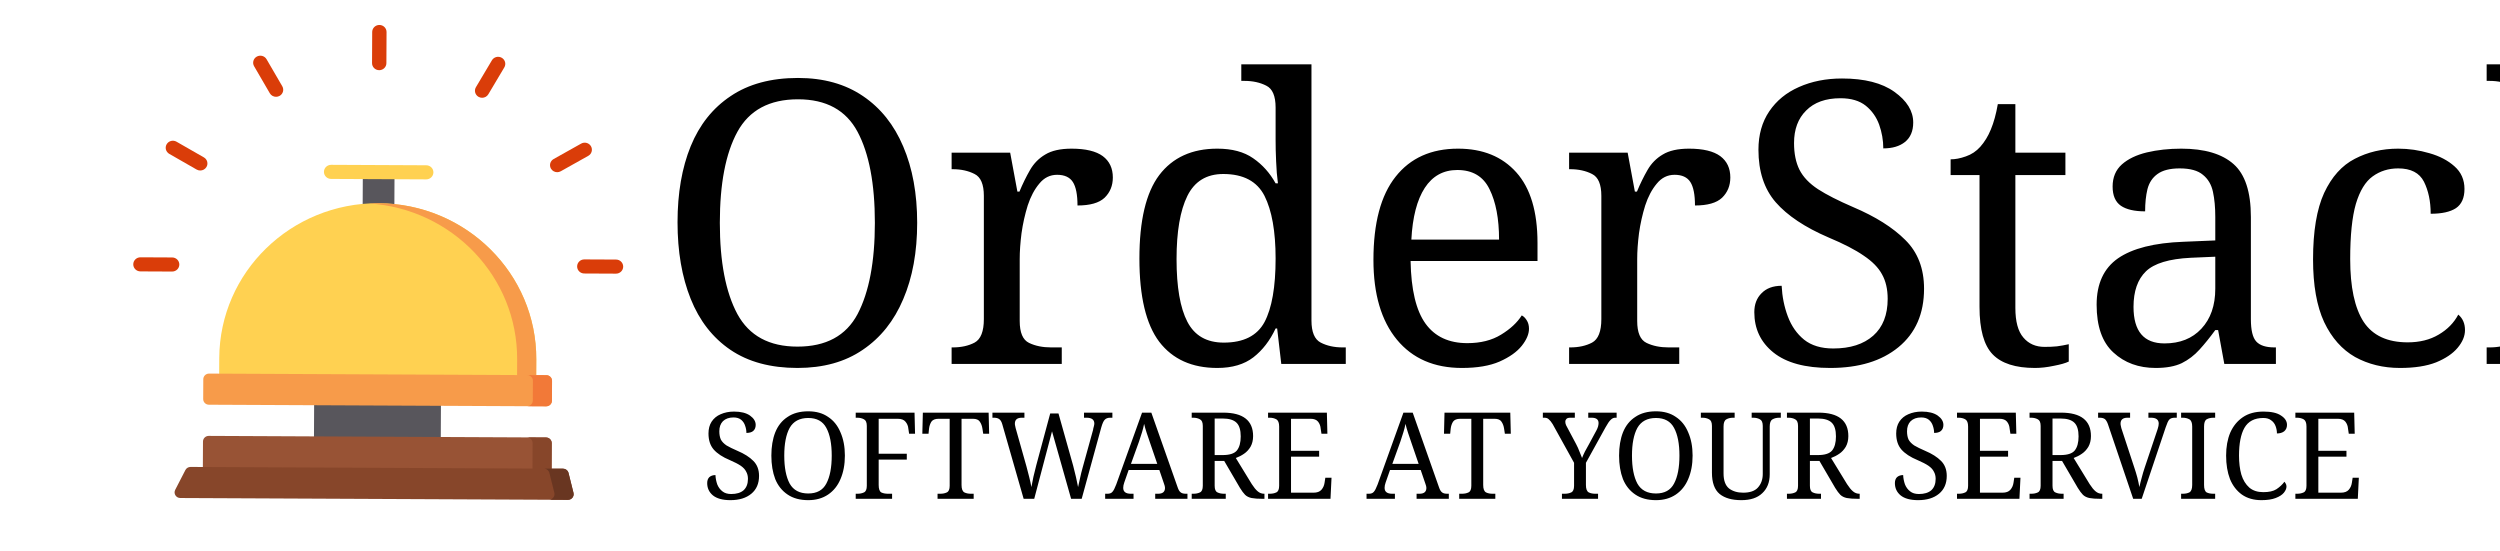
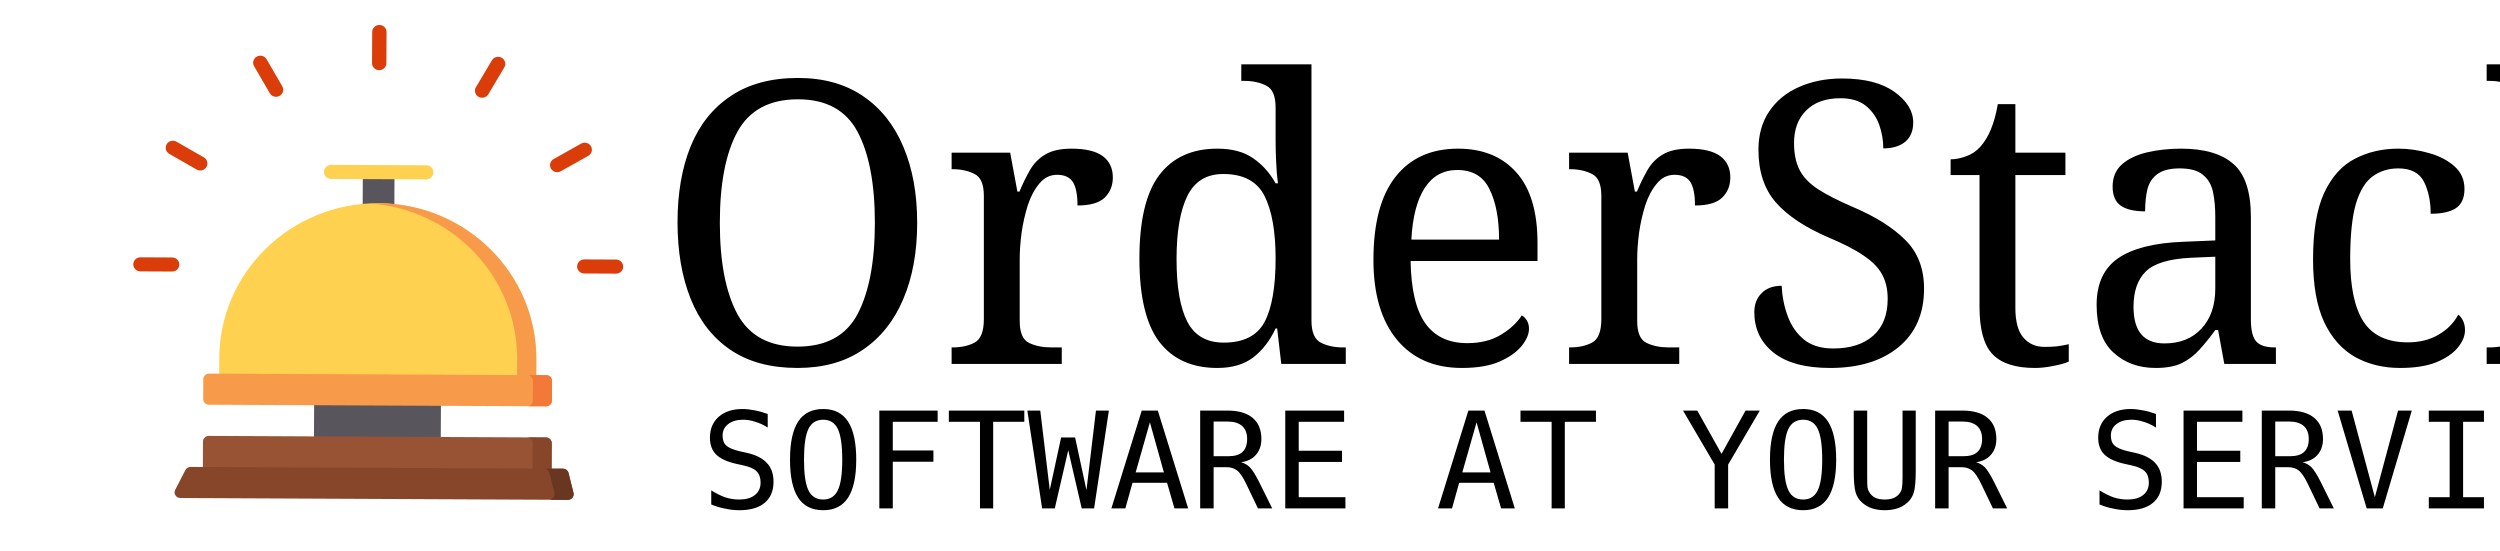
<svg xmlns="http://www.w3.org/2000/svg" width="148.902mm" height="32.784mm" viewBox="0 0 148.902 32.784" version="1.1" id="svg8">
  <defs id="defs2" />
  <g id="layer1" transform="translate(0.2729723,-117.37)">
    <flowRoot xml:space="preserve" id="flowRoot3713" style="font-style:normal;font-variant:normal;font-weight:normal;font-stretch:normal;font-size:96px;line-height:1.25;font-family:'Microsoft Himalaya';-inkscape-font-specification:'Microsoft Himalaya';letter-spacing:0px;word-spacing:0px;fill:#000000;fill-opacity:1;stroke:none">
      <flowRegion id="flowRegion3715" style="font-style:normal;font-variant:normal;font-weight:normal;font-stretch:normal;font-size:96px;font-family:'Microsoft Himalaya';-inkscape-font-specification:'Microsoft Himalaya'">
        <rect id="rect3717" width="574.286" height="74.286" x="97.143" y="253.948" style="font-style:normal;font-variant:normal;font-weight:normal;font-stretch:normal;font-size:96px;font-family:'Microsoft Himalaya';-inkscape-font-specification:'Microsoft Himalaya'" />
      </flowRegion>
      <flowPara id="flowPara3719" />
    </flowRoot>
    <flowRoot xml:space="preserve" id="flowRoot3774" style="font-style:normal;font-weight:normal;font-size:40px;line-height:1.25;font-family:sans-serif;letter-spacing:0px;word-spacing:0px;fill:#000000;fill-opacity:1;stroke:none">
      <flowRegion id="flowRegion3776">
        <rect id="rect3778" width="38.571" height="116.429" x="217.143" y="349.663" />
      </flowRegion>
      <flowPara id="flowPara3780" />
    </flowRoot>
    <flowRoot xml:space="preserve" id="flowRoot3782" style="font-style:normal;font-weight:normal;font-size:40px;line-height:1.25;font-family:sans-serif;letter-spacing:0px;word-spacing:0px;fill:#000000;fill-opacity:1;stroke:none">
      <flowRegion id="flowRegion3784">
        <rect id="rect3786" width="277.857" height="639.286" x="107.143" y="171.805" />
      </flowRegion>
      <flowPara id="flowPara3788" />
    </flowRoot>
    <flowRoot xml:space="preserve" id="flowRoot3957" style="font-style:normal;font-weight:normal;font-size:40px;line-height:1.25;font-family:sans-serif;letter-spacing:0px;word-spacing:0px;fill:#000000;fill-opacity:1;stroke:none" transform="matrix(0.2645833,0,0,0.2645833,0,87)">
      <flowRegion id="flowRegion3959">
        <rect id="rect3961" width="760" height="220" x="70" y="33.701" />
      </flowRegion>
      <flowPara id="flowPara3963" />
    </flowRoot>
    <text xml:space="preserve" style="font-style:normal;font-variant:normal;font-weight:normal;font-stretch:normal;font-size:23.089px;line-height:1.25;font-family:Garamond;-inkscape-font-specification:Garamond;letter-spacing:0px;word-spacing:0px;fill:#000000;fill-opacity:1;stroke:none;stroke-width:0.241" x="39.466" y="136.724" id="text3723-9" transform="scale(0.9833082,1.016975)">
      <tspan id="tspan3721-3" x="39.466" y="136.724" style="font-style:normal;font-variant:normal;font-weight:normal;font-stretch:normal;font-size:23.089px;font-family:Garamond;-inkscape-font-specification:Garamond;stroke-width:0.241">OrderStack</tspan>
    </text>
-     <text xml:space="preserve" style="font-style:normal;font-weight:normal;font-size:9.621px;line-height:1.25;font-family:sans-serif;letter-spacing:0px;word-spacing:0px;fill:#000000;fill-opacity:1;stroke:none;stroke-width:0.241" x="42.215" y="144.627" id="text3792-5" transform="scale(0.9833082,1.016975)">
-       <tspan id="tspan3790-2" x="42.215" y="144.627" style="font-style:normal;font-variant:normal;font-weight:normal;font-stretch:normal;font-size:7.055px;font-family:Garamond;-inkscape-font-specification:Garamond;stroke-width:0.241">SOFTWARE AT YOUR SERVICE</tspan>
+     <text xml:space="preserve" style="font-style:normal;font-weight:normal;font-size:10.953px;line-height:1.25;font-family:sans-serif;letter-spacing:0px;word-spacing:0px;fill:#000000;fill-opacity:1;stroke:none;stroke-width:0.274" x="41.223" y="148.502" id="text3792-5" transform="scale(1.005782,0.9942516)">
+       <tspan id="tspan3790-2" x="41.223" y="148.502" style="font-style:normal;font-variant:normal;font-weight:normal;font-stretch:normal;font-size:8.032px;font-family:NSimSun;-inkscape-font-specification:NSimSun;stroke-width:0.274">SOFTWARE AT YOUR SERVICE</tspan>
    </text>
    <g id="g3851-4" transform="matrix(0.05699242,2.6946666e-4,-2.744501e-4,0.05595758,7.735821,118.5781)">
      <rect x="189.73" y="399.24" style="fill:#58565c" width="132.53" height="52.35" data-original="#58565C" id="rect3847-4" />
      <rect x="239.43" y="160.351" style="fill:#58565c" width="33.13" height="51.4" data-original="#58565C" id="rect3849-5" />
    </g>
    <path style="fill:#ffd151;stroke-width:0.056" d="m 25.116,127.214 -5.665,-0.027 c -0.236,-8.7e-4 -0.428,0.186 -0.43,0.418 -0.001,0.232 0.189,0.421 0.425,0.422 l 5.665,0.027 c 0.236,8.7e-4 0.428,-0.186 0.43,-0.418 0.001,-0.232 -0.189,-0.421 -0.425,-0.422 z" data-original="#FFD151" id="path3853-6" />
    <g id="g3869-2" transform="matrix(0.05699242,2.6946666e-4,-2.744501e-4,0.05595758,7.735821,118.5781)">
      <path style="fill:#da3d09" d="m 255.999,3.75 c -4.142,0 -7.5,3.357 -7.5,7.5 v 33.132 c 0,4.143 3.358,7.5 7.5,7.5 4.142,0 7.5,-3.357 7.5,-7.5 V 11.249 c 0,-4.141 -3.358,-7.499 -7.5,-7.499 z" data-original="#B6E3EE" class="active-path" data-old_color="#D83D09" id="path3855-3" />
      <path style="fill:#da3d09" d="m 138.245,40.792 c -2.071,-3.588 -6.659,-4.815 -10.245,-2.745 -3.587,2.071 -4.816,6.658 -2.745,10.245 l 16.566,28.693 c 1.389,2.406 3.91,3.751 6.502,3.751 1.272,0 2.562,-0.324 3.743,-1.006 3.587,-2.071 4.816,-6.658 2.745,-10.245 z" data-original="#B6E3EE" class="active-path" data-old_color="#D83D09" id="path3857-4" />
      <path style="fill:#da3d09" d="M 73.236,145.571 44.543,129.005 c -3.588,-2.071 -8.174,-0.843 -10.245,2.745 -2.071,3.587 -0.842,8.174 2.745,10.245 l 28.693,16.566 c 1.181,0.682 2.471,1.006 3.743,1.006 2.592,0 5.113,-1.345 6.502,-3.751 2.071,-3.587 0.842,-8.174 -2.745,-10.245 z" data-original="#B6E3EE" class="active-path" data-old_color="#D83D09" id="path3859-7" />
      <path style="fill:#da3d09" d="M 40.632,252.249 H 7.5 c -4.142,0 -7.5,3.357 -7.5,7.5 0,4.143 3.358,7.5 7.5,7.5 h 33.132 c 4.142,0 7.5,-3.357 7.5,-7.5 0,-4.142 -3.358,-7.5 -7.5,-7.5 z" data-original="#B6E3EE" class="active-path" data-old_color="#D83D09" id="path3861-2" />
      <path style="fill:#da3d09" d="m 504.499,252.249 h -33.132 c -4.142,0 -7.5,3.357 -7.5,7.5 0,4.143 3.358,7.5 7.5,7.5 h 33.132 c 4.142,0 7.5,-3.357 7.5,-7.5 0,-4.142 -3.358,-7.5 -7.5,-7.5 z" data-original="#B6E3EE" class="active-path" data-old_color="#D83D09" id="path3863-8" />
      <path style="fill:#da3d09" d="m 477.701,131.749 c -2.071,-3.588 -6.658,-4.815 -10.245,-2.745 l -28.693,16.566 c -3.587,2.071 -4.816,6.658 -2.745,10.245 1.389,2.406 3.91,3.751 6.502,3.751 1.272,0 2.562,-0.324 3.743,-1.006 l 28.693,-16.566 c 3.587,-2.071 4.816,-6.658 2.745,-10.245 z" data-original="#B6E3EE" class="active-path" data-old_color="#D83D09" id="path3865-7" />
      <path style="fill:#da3d09" d="m 383.999,38.047 c -3.587,-2.07 -8.174,-0.843 -10.245,2.745 l -16.566,28.693 c -2.071,3.587 -0.842,8.174 2.745,10.245 1.181,0.682 2.471,1.006 3.743,1.006 2.592,0 5.113,-1.345 6.502,-3.751 l 16.566,-28.693 c 2.071,-3.588 0.842,-8.174 -2.745,-10.245 z" data-original="#B6E3EE" class="active-path" data-old_color="#D83D09" id="path3867-3" />
    </g>
    <path style="fill:#ffd151;stroke-width:0.056" d="m 12.779,140.108 0.007,-1.409 c 0.025,-5.12 4.273,-9.25 9.487,-9.226 5.215,0.025 9.421,4.195 9.396,9.315 l -0.007,1.409 z" data-original="#FFD151" id="path3871-8" />
    <g id="g3877-0" transform="matrix(0.05699242,2.6946666e-4,-2.744501e-4,0.05595758,7.735821,118.5781)">
      <path style="fill:#f79b4a" d="m 255.998,193.482 c -3.359,0 -6.691,0.112 -10,0.309 86.837,5.172 155.666,77.221 155.666,165.357 v 25.18 h 20 v -25.18 c 0,-91.494 -74.171,-165.666 -165.666,-165.666 z" data-original="#F79B4A" id="path3873-3" />
      <path style="fill:#f79b4a" d="m 73.766,402.809 v -21.136 c 0,-3.314 2.686,-6 6,-6 h 352.467 c 3.314,0 6,2.686 6,6 v 21.136 c 0,3.314 -2.686,6 -6,6 H 79.766 c -3.314,0 -6,-2.687 -6,-6 z" data-original="#F79B4A" id="path3875-5" />
    </g>
    <path style="fill:#f27938;stroke-width:0.056" d="m 32.267,139.716 -1.14,-0.006 c 0.189,8.6e-4 0.341,0.152 0.34,0.337 l -0.006,1.183 c -9.32e-4,0.185 -0.155,0.335 -0.344,0.334 l 1.14,0.006 c 0.189,8.7e-4 0.343,-0.149 0.344,-0.334 l 0.006,-1.183 c 9.32e-4,-0.185 -0.151,-0.336 -0.34,-0.337 z" data-original="#F27938" id="path3879-4" />
    <path style="fill:#985335;stroke-width:0.056" d="m 11.807,145.667 0.01,-2.001 c 8.83e-4,-0.185 0.155,-0.335 0.344,-0.334 l 20.088,0.095 c 0.189,8.7e-4 0.341,0.152 0.34,0.337 l -0.01,2.001 z" data-original="#985335" id="path3881-8" />
    <g id="g3887-2" transform="matrix(0.05699242,2.6946666e-4,-2.744501e-4,0.05595758,7.735821,118.5781)">
      <path style="fill:#87462a" d="m 432.233,441.981 h -20 c 3.314,0 6,2.686 6,6 v 35.768 h 20 v -35.768 c 0,-3.314 -2.687,-6 -6,-6 z" data-original="#87462A" id="path3883-1" />
      <path style="fill:#87462a" d="M 450.114,475.117 H 60.908 c -2.273,0 -4.35,1.284 -5.367,3.317 l -10.566,21.132 c -1.995,3.989 0.906,8.683 5.367,8.683 h 405.056 c 3.903,0 6.768,-3.668 5.821,-7.455 l -5.283,-21.132 c -0.669,-2.671 -3.069,-4.545 -5.822,-4.545 z" data-original="#87462A" id="path3885-7" />
    </g>
    <path style="fill:#693621;stroke-width:0.056" d="m 33.884,146.726 -0.295,-1.184 c -0.037,-0.15 -0.174,-0.255 -0.331,-0.256 l -1.14,-0.006 c 0.157,6.9e-4 0.293,0.106 0.331,0.256 l 0.295,1.184 c 0.053,0.212 -0.111,0.417 -0.334,0.416 l 1.14,0.006 c 0.222,8.7e-4 0.387,-0.203 0.334,-0.416 z" data-original="#693621" class="" id="path3889-2" />
    <flowRoot xml:space="preserve" id="flowRoot4055" style="font-style:normal;font-weight:normal;font-size:40px;line-height:1.25;font-family:sans-serif;letter-spacing:0px;word-spacing:0px;fill:#000000;fill-opacity:1;stroke:none" transform="matrix(0.2645833,0,0,0.2645833,0,87)">
      <flowRegion id="flowRegion4057">
        <rect id="rect4059" width="720" height="210" x="70" y="53.701" />
      </flowRegion>
      <flowPara id="flowPara4061" />
    </flowRoot>
    <flowRoot xml:space="preserve" id="flowRoot4962" style="font-style:normal;font-weight:normal;font-size:40px;line-height:1.25;font-family:sans-serif;letter-spacing:0px;word-spacing:0px;fill:#000000;fill-opacity:1;stroke:none" transform="matrix(0.2645833,0,0,0.2645833,0,87)">
      <flowRegion id="flowRegion4964">
        <rect id="rect4966" width="720" height="150" x="20" y="93.701" />
      </flowRegion>
      <flowPara id="flowPara4968" />
    </flowRoot>
    <flowRoot xml:space="preserve" id="flowRoot4970" style="font-style:normal;font-weight:normal;font-size:40px;line-height:1.25;font-family:sans-serif;letter-spacing:0px;word-spacing:0px;fill:#000000;fill-opacity:1;stroke:none" transform="matrix(0.2645833,0,0,0.2645833,0,87)">
      <flowRegion id="flowRegion4972">
        <rect id="rect4974" width="820" height="220" x="-70" y="23.701" />
      </flowRegion>
      <flowPara id="flowPara4976" />
    </flowRoot>
  </g>
</svg>
